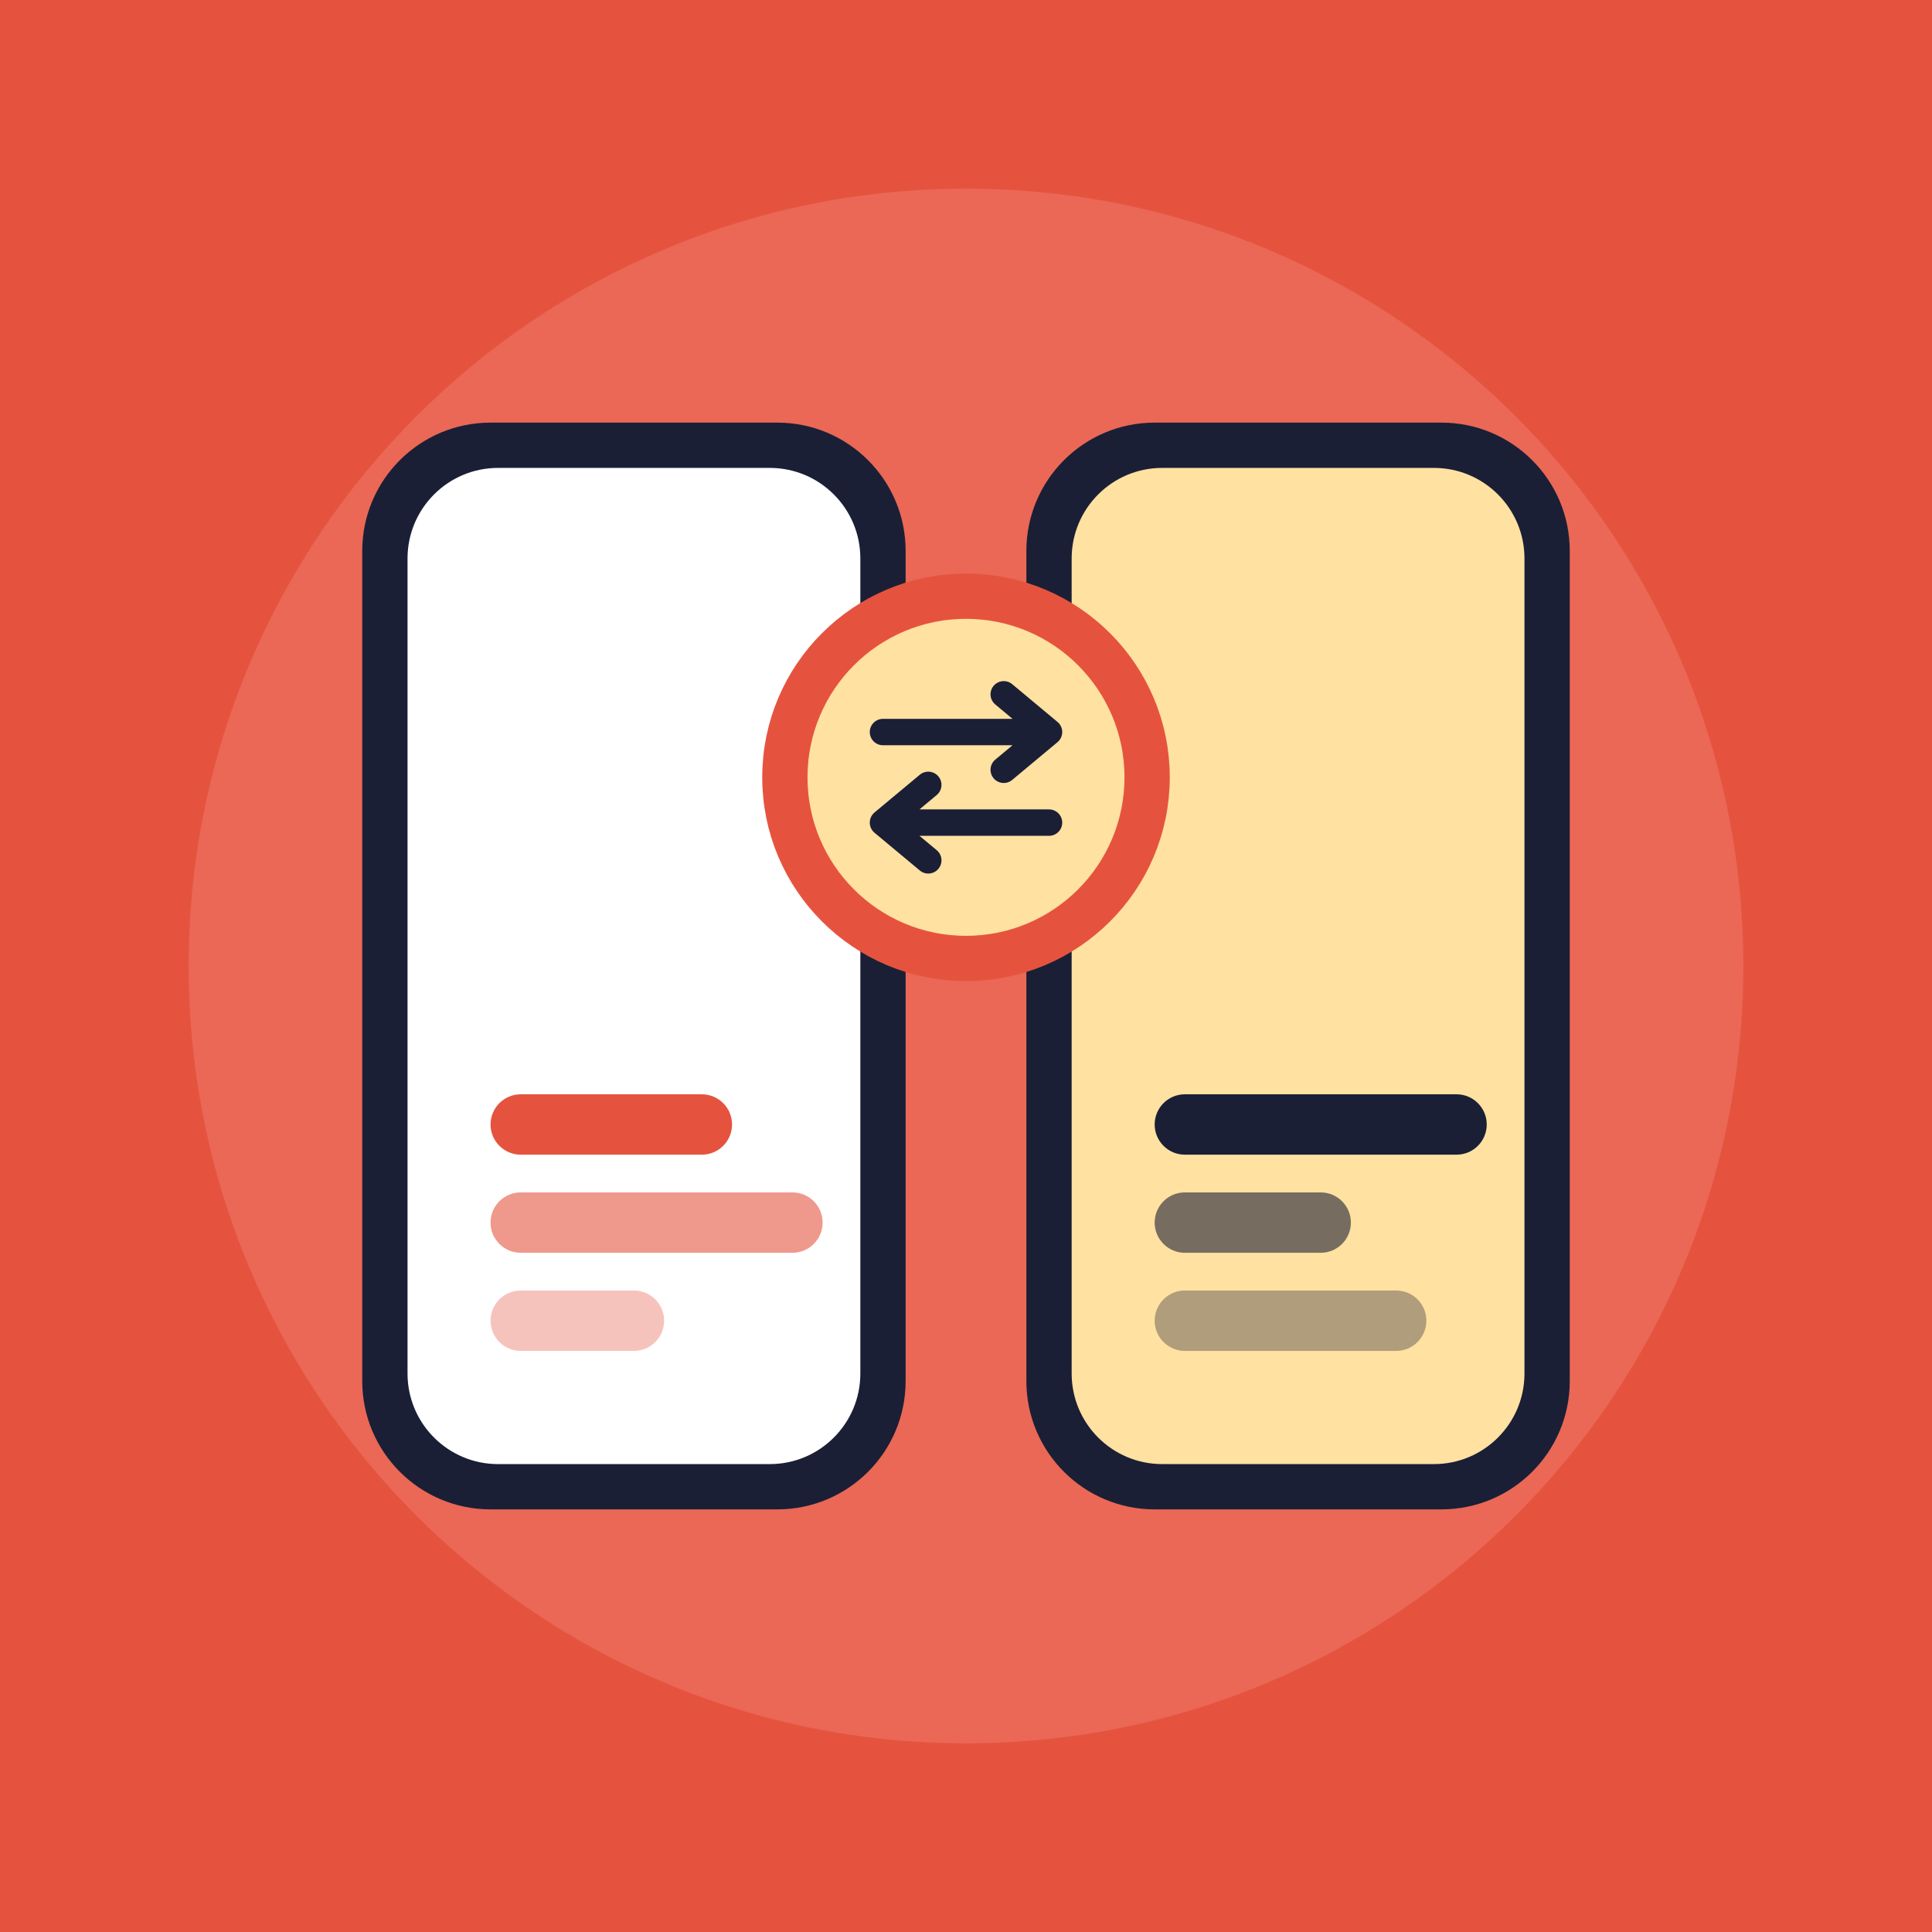
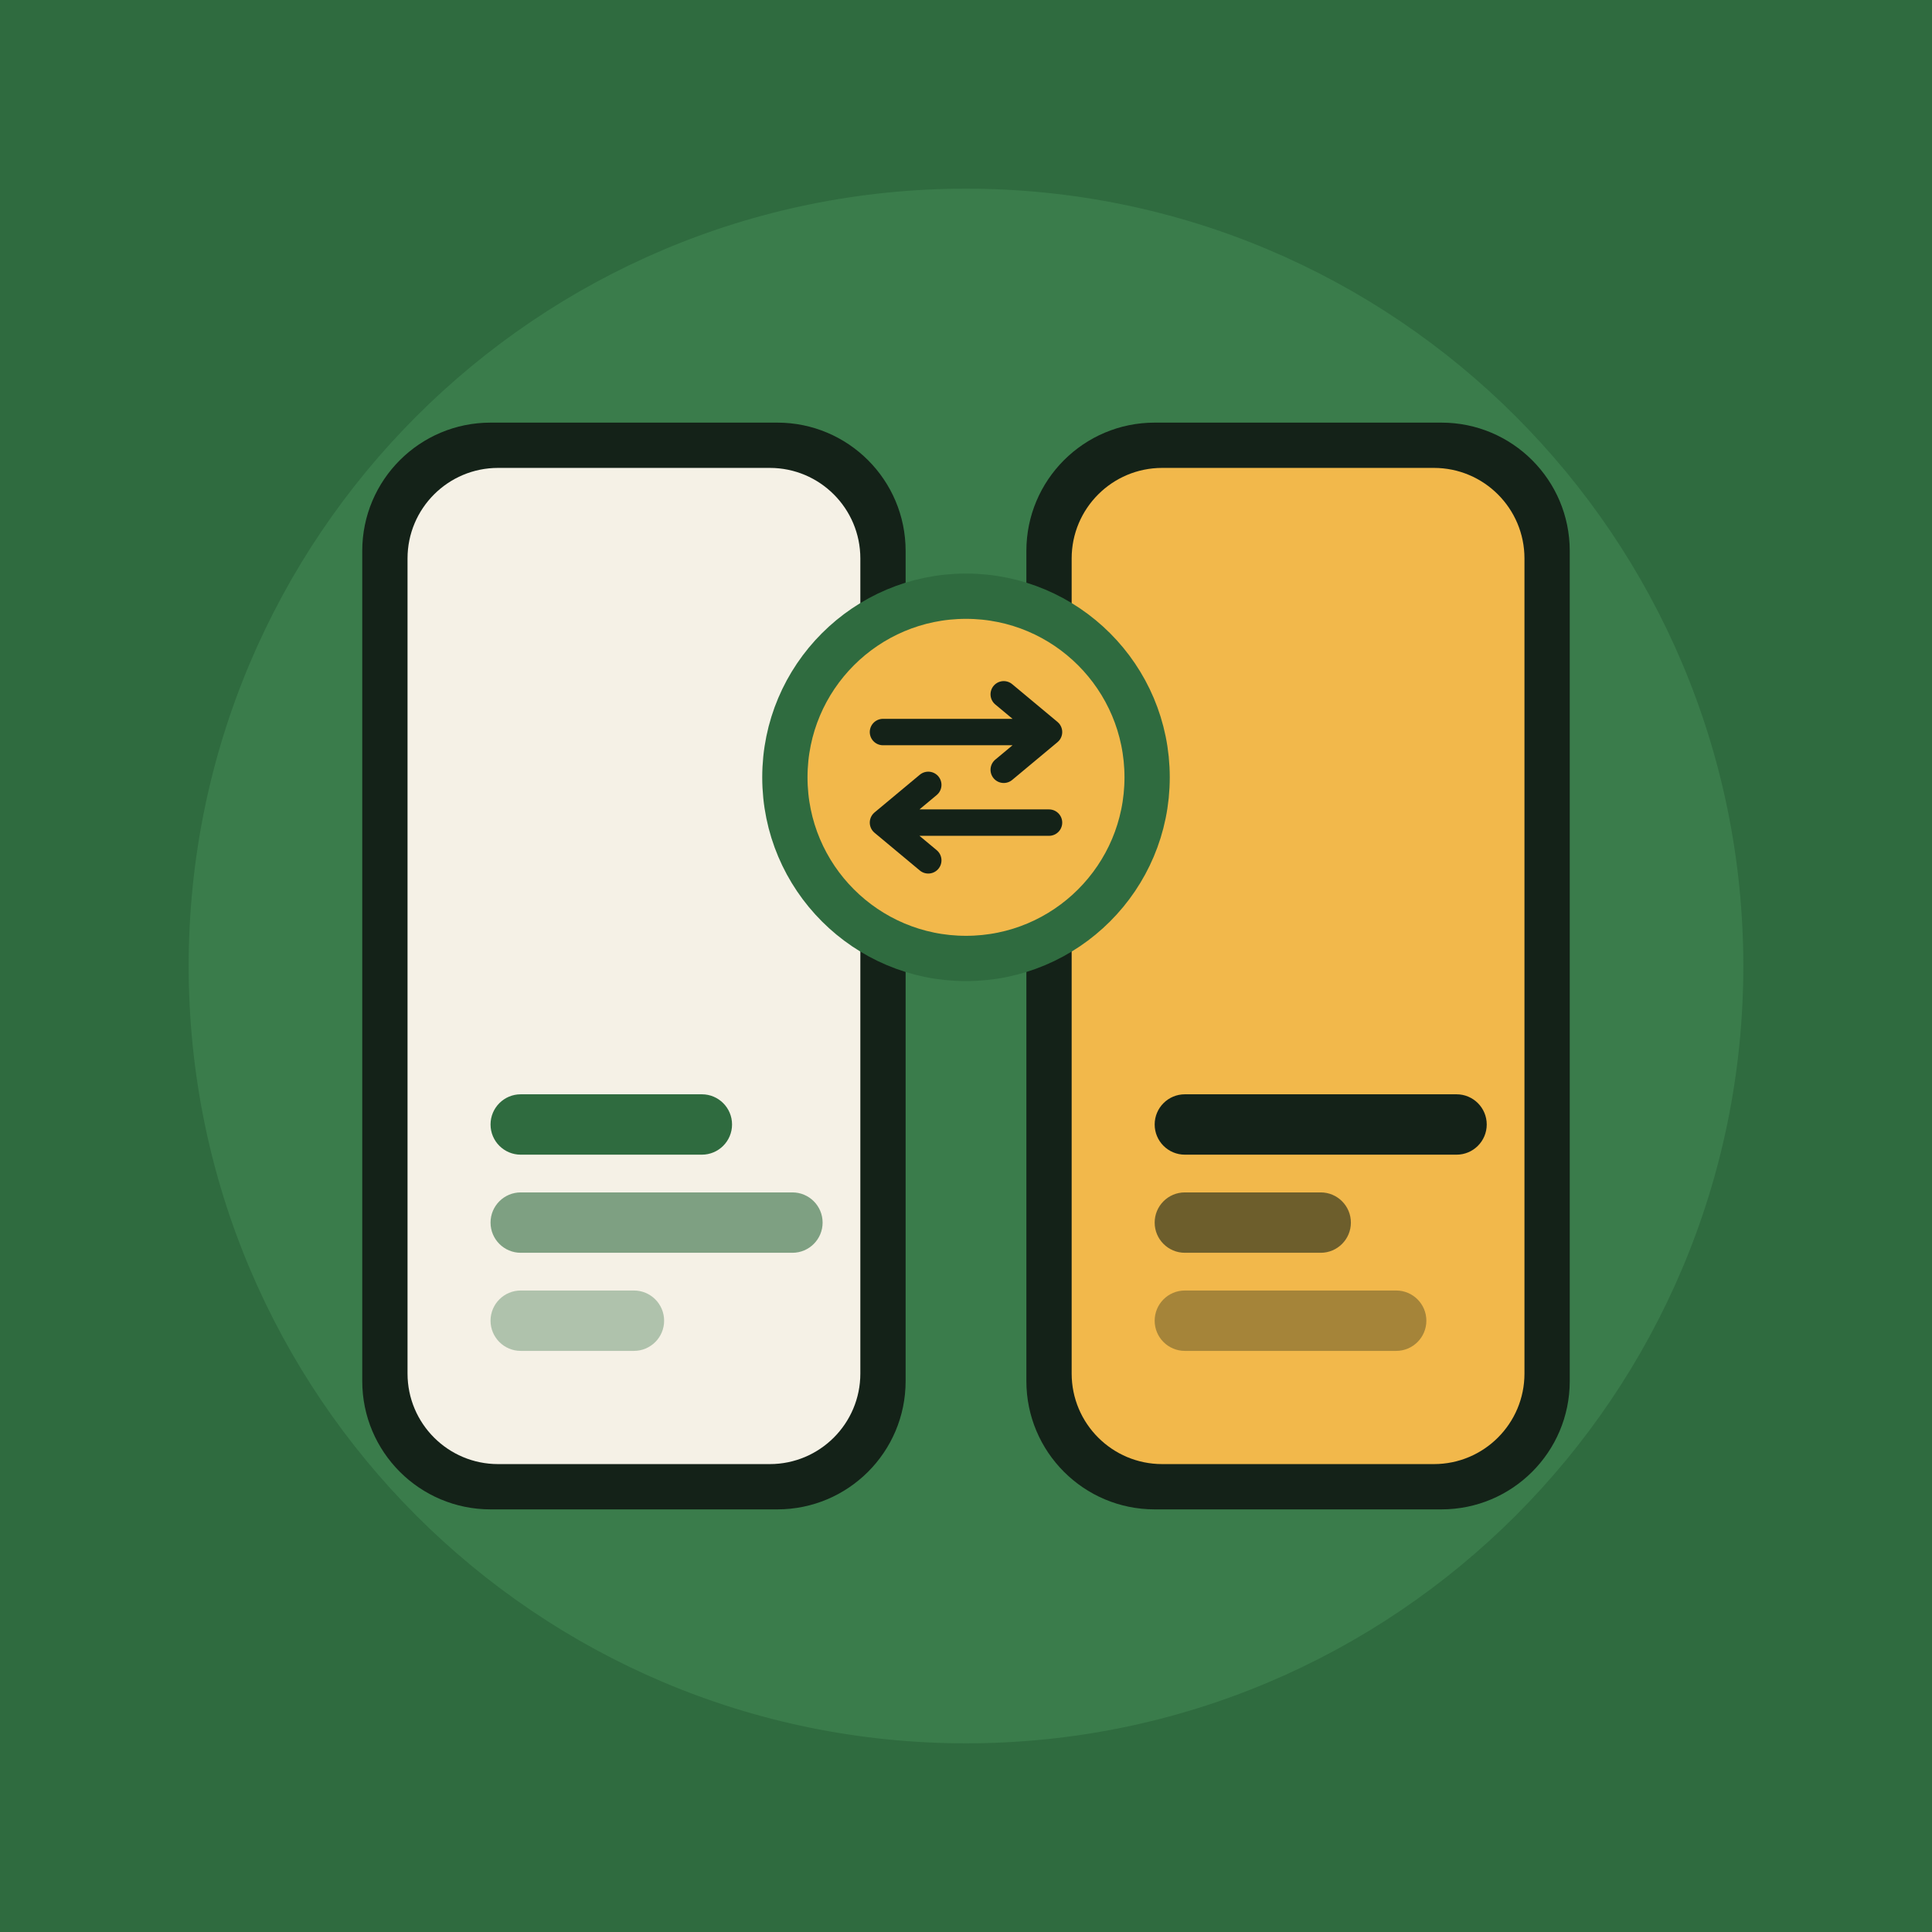
<svg xmlns="http://www.w3.org/2000/svg" viewBox="0 0 512 512" role="img" aria-label="Kıyasla">
-   <rect width="512" height="512" fill="#E5533F" />
-   <circle cx="256" cy="256" r="206" fill="#EA6855" />
-   <rect x="96" y="112" width="144" height="288" rx="34" fill="#1A1F36" />
-   <rect x="108" y="124" width="120" height="264" rx="24" fill="#FFFFFF" />
-   <rect x="130" y="290" width="64" height="16" rx="8" fill="#E5533F" />
-   <rect x="130" y="316" width="88" height="16" rx="8" fill="#E5533F" opacity="0.6" />
-   <rect x="130" y="342" width="46" height="16" rx="8" fill="#E5533F" opacity="0.35" />
-   <rect x="272" y="112" width="144" height="288" rx="34" fill="#1A1F36" />
-   <rect x="284" y="124" width="120" height="264" rx="24" fill="#FFE1A1" />
-   <rect x="306" y="290" width="88" height="16" rx="8" fill="#1A1F36" />
-   <rect x="306" y="316" width="52" height="16" rx="8" fill="#1A1F36" opacity="0.6" />
-   <rect x="306" y="342" width="72" height="16" rx="8" fill="#1A1F36" opacity="0.35" />
-   <circle cx="256" cy="206" r="48" fill="#FFE1A1" stroke="#E5533F" stroke-width="12" />
-   <path d="M234 194 H276 M266 184 L278 194 L266 204" fill="none" stroke="#1A1F36" stroke-width="7" stroke-linecap="round" stroke-linejoin="round" />
-   <path d="M278 218 H236 M246 208 L234 218 L246 228" fill="none" stroke="#1A1F36" stroke-width="7" stroke-linecap="round" stroke-linejoin="round" />
+   <rect width="512" height="512" fill="#2F6B3F" />
+   <circle cx="256" cy="256" r="206" fill="#3A7C4B" />
+   <rect x="96" y="112" width="144" height="288" rx="34" fill="#142218" />
+   <rect x="108" y="124" width="120" height="264" rx="24" fill="#F5F1E6" />
+   <rect x="130" y="290" width="64" height="16" rx="8" fill="#2F6B3F" />
+   <rect x="130" y="316" width="88" height="16" rx="8" fill="#2F6B3F" opacity="0.6" />
+   <rect x="130" y="342" width="46" height="16" rx="8" fill="#2F6B3F" opacity="0.35" />
+   <rect x="272" y="112" width="144" height="288" rx="34" fill="#142218" />
+   <rect x="284" y="124" width="120" height="264" rx="24" fill="#F2B84B" />
+   <rect x="306" y="290" width="88" height="16" rx="8" fill="#142218" />
+   <rect x="306" y="316" width="52" height="16" rx="8" fill="#142218" opacity="0.6" />
+   <rect x="306" y="342" width="72" height="16" rx="8" fill="#142218" opacity="0.35" />
+   <circle cx="256" cy="206" r="48" fill="#F2B84B" stroke="#2F6B3F" stroke-width="12" />
+   <path d="M234 194 H276 M266 184 L278 194 L266 204" fill="none" stroke="#142218" stroke-width="7" stroke-linecap="round" stroke-linejoin="round" />
+   <path d="M278 218 H236 M246 208 L234 218 L246 228" fill="none" stroke="#142218" stroke-width="7" stroke-linecap="round" stroke-linejoin="round" />
</svg>
